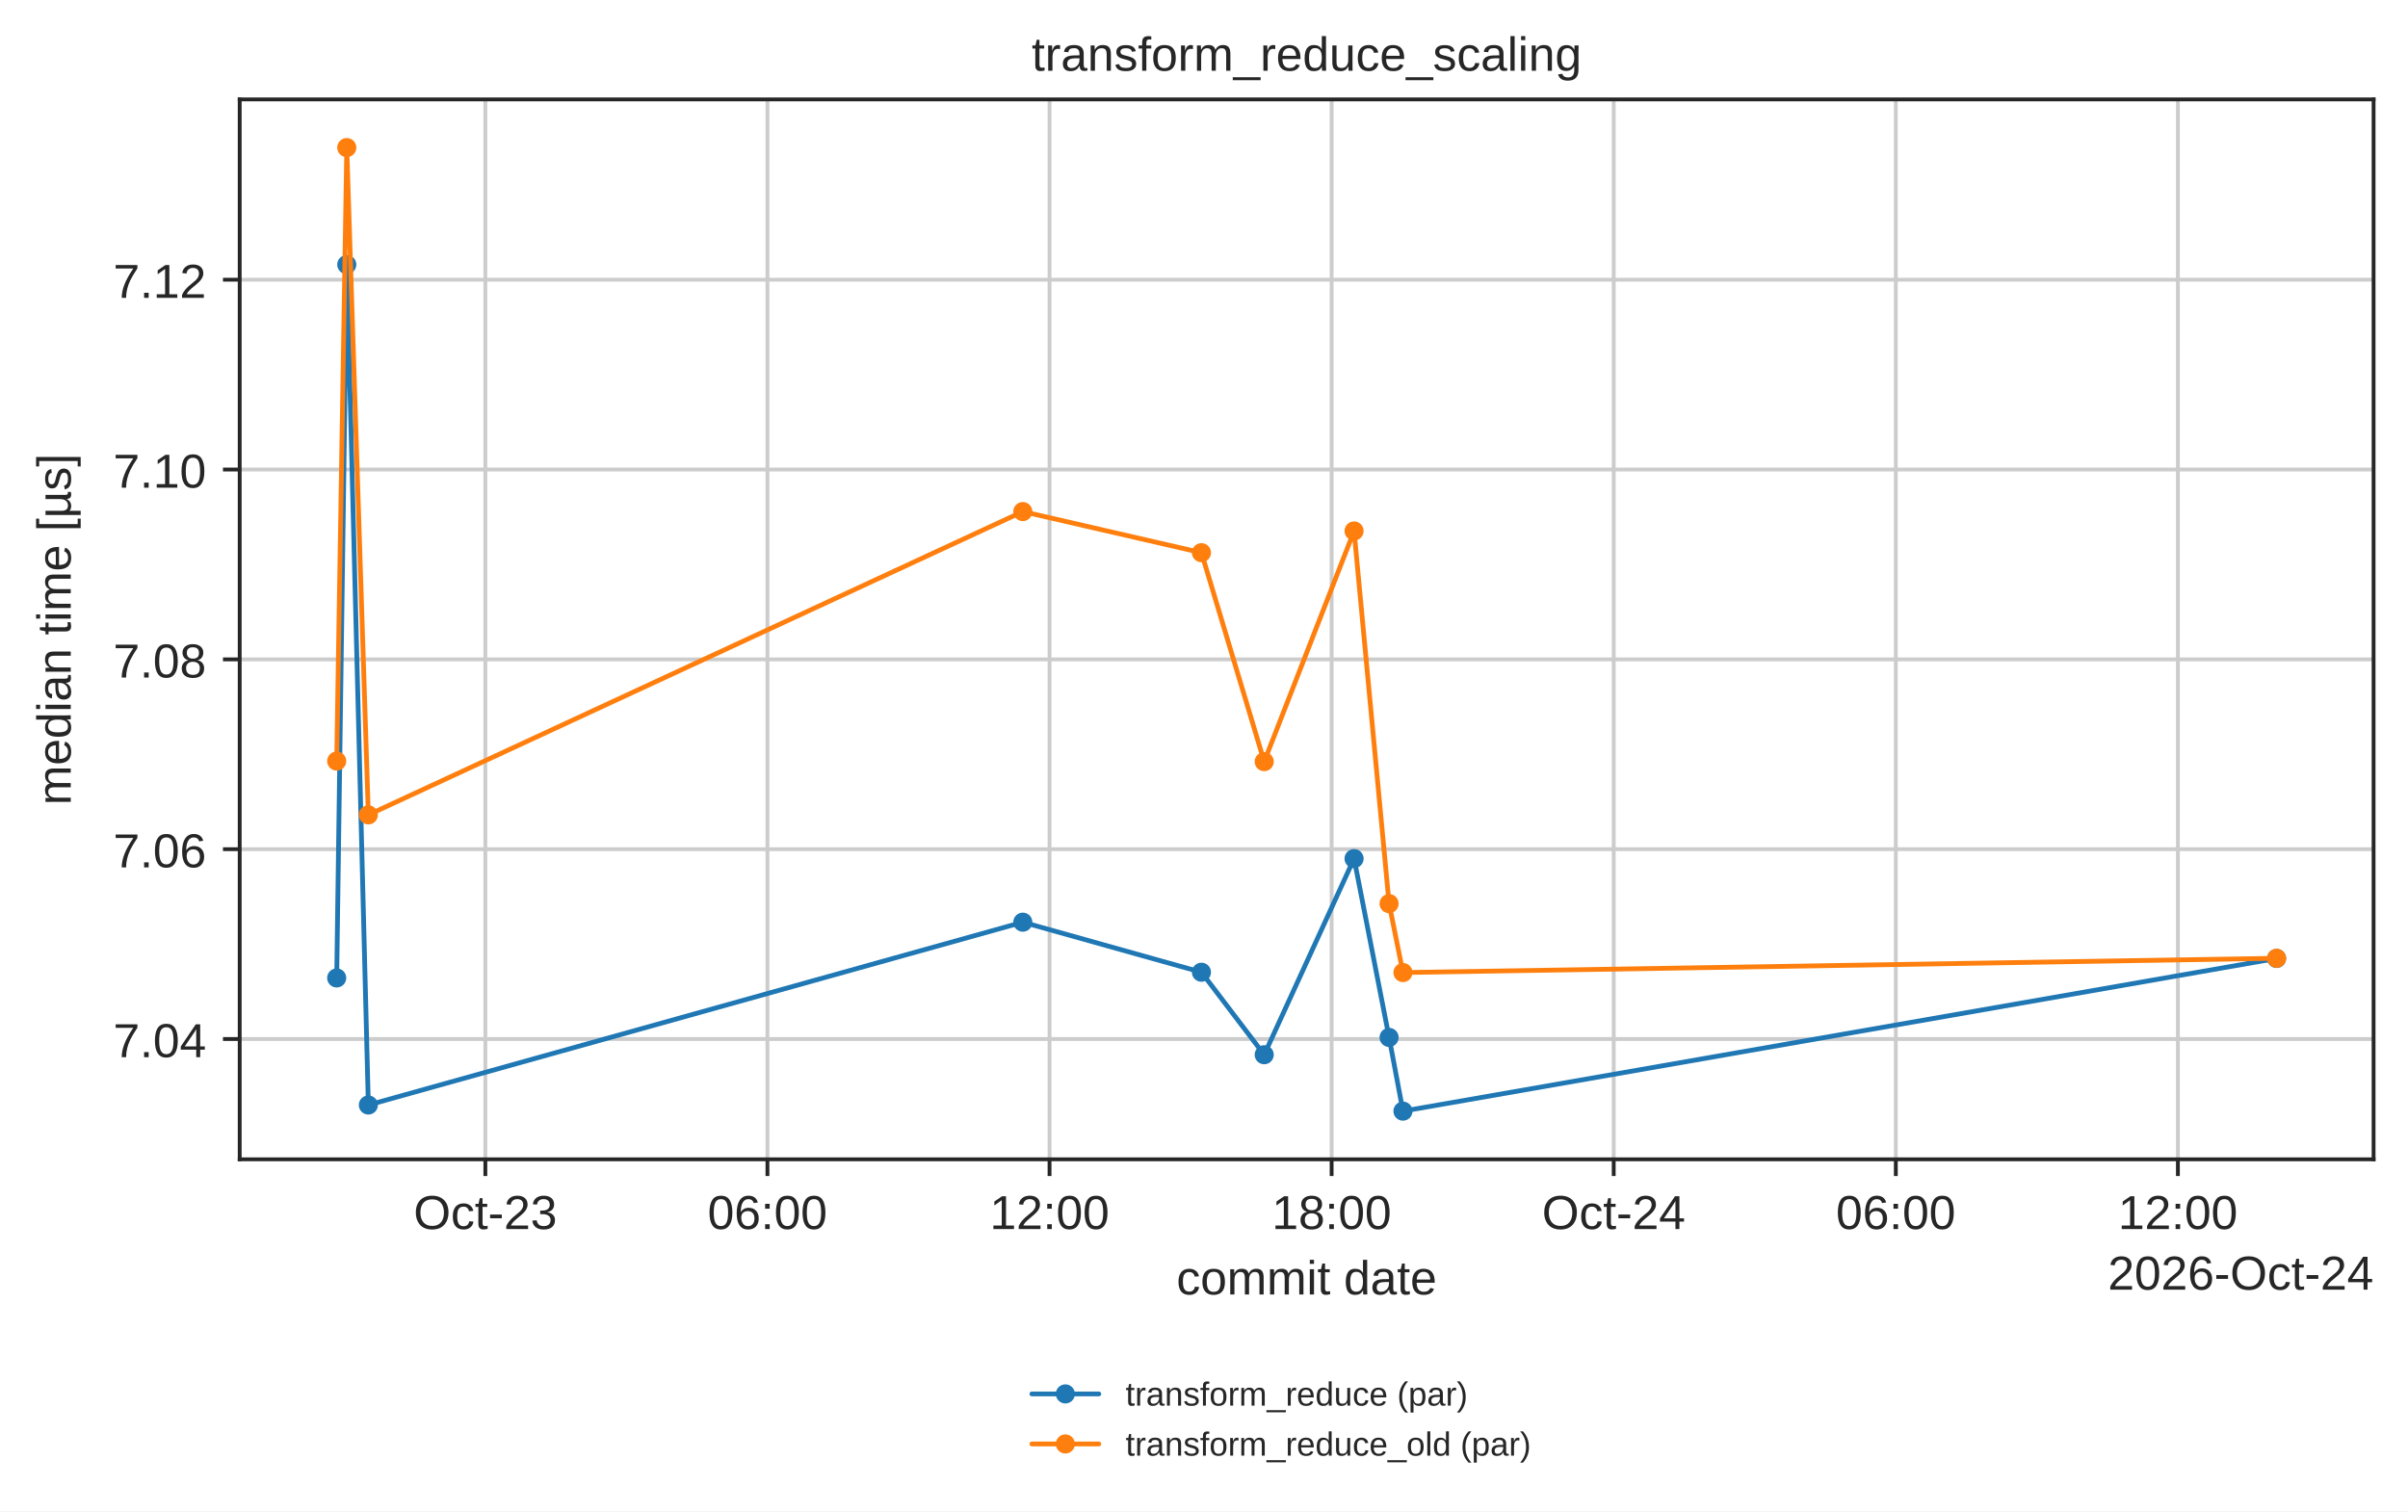
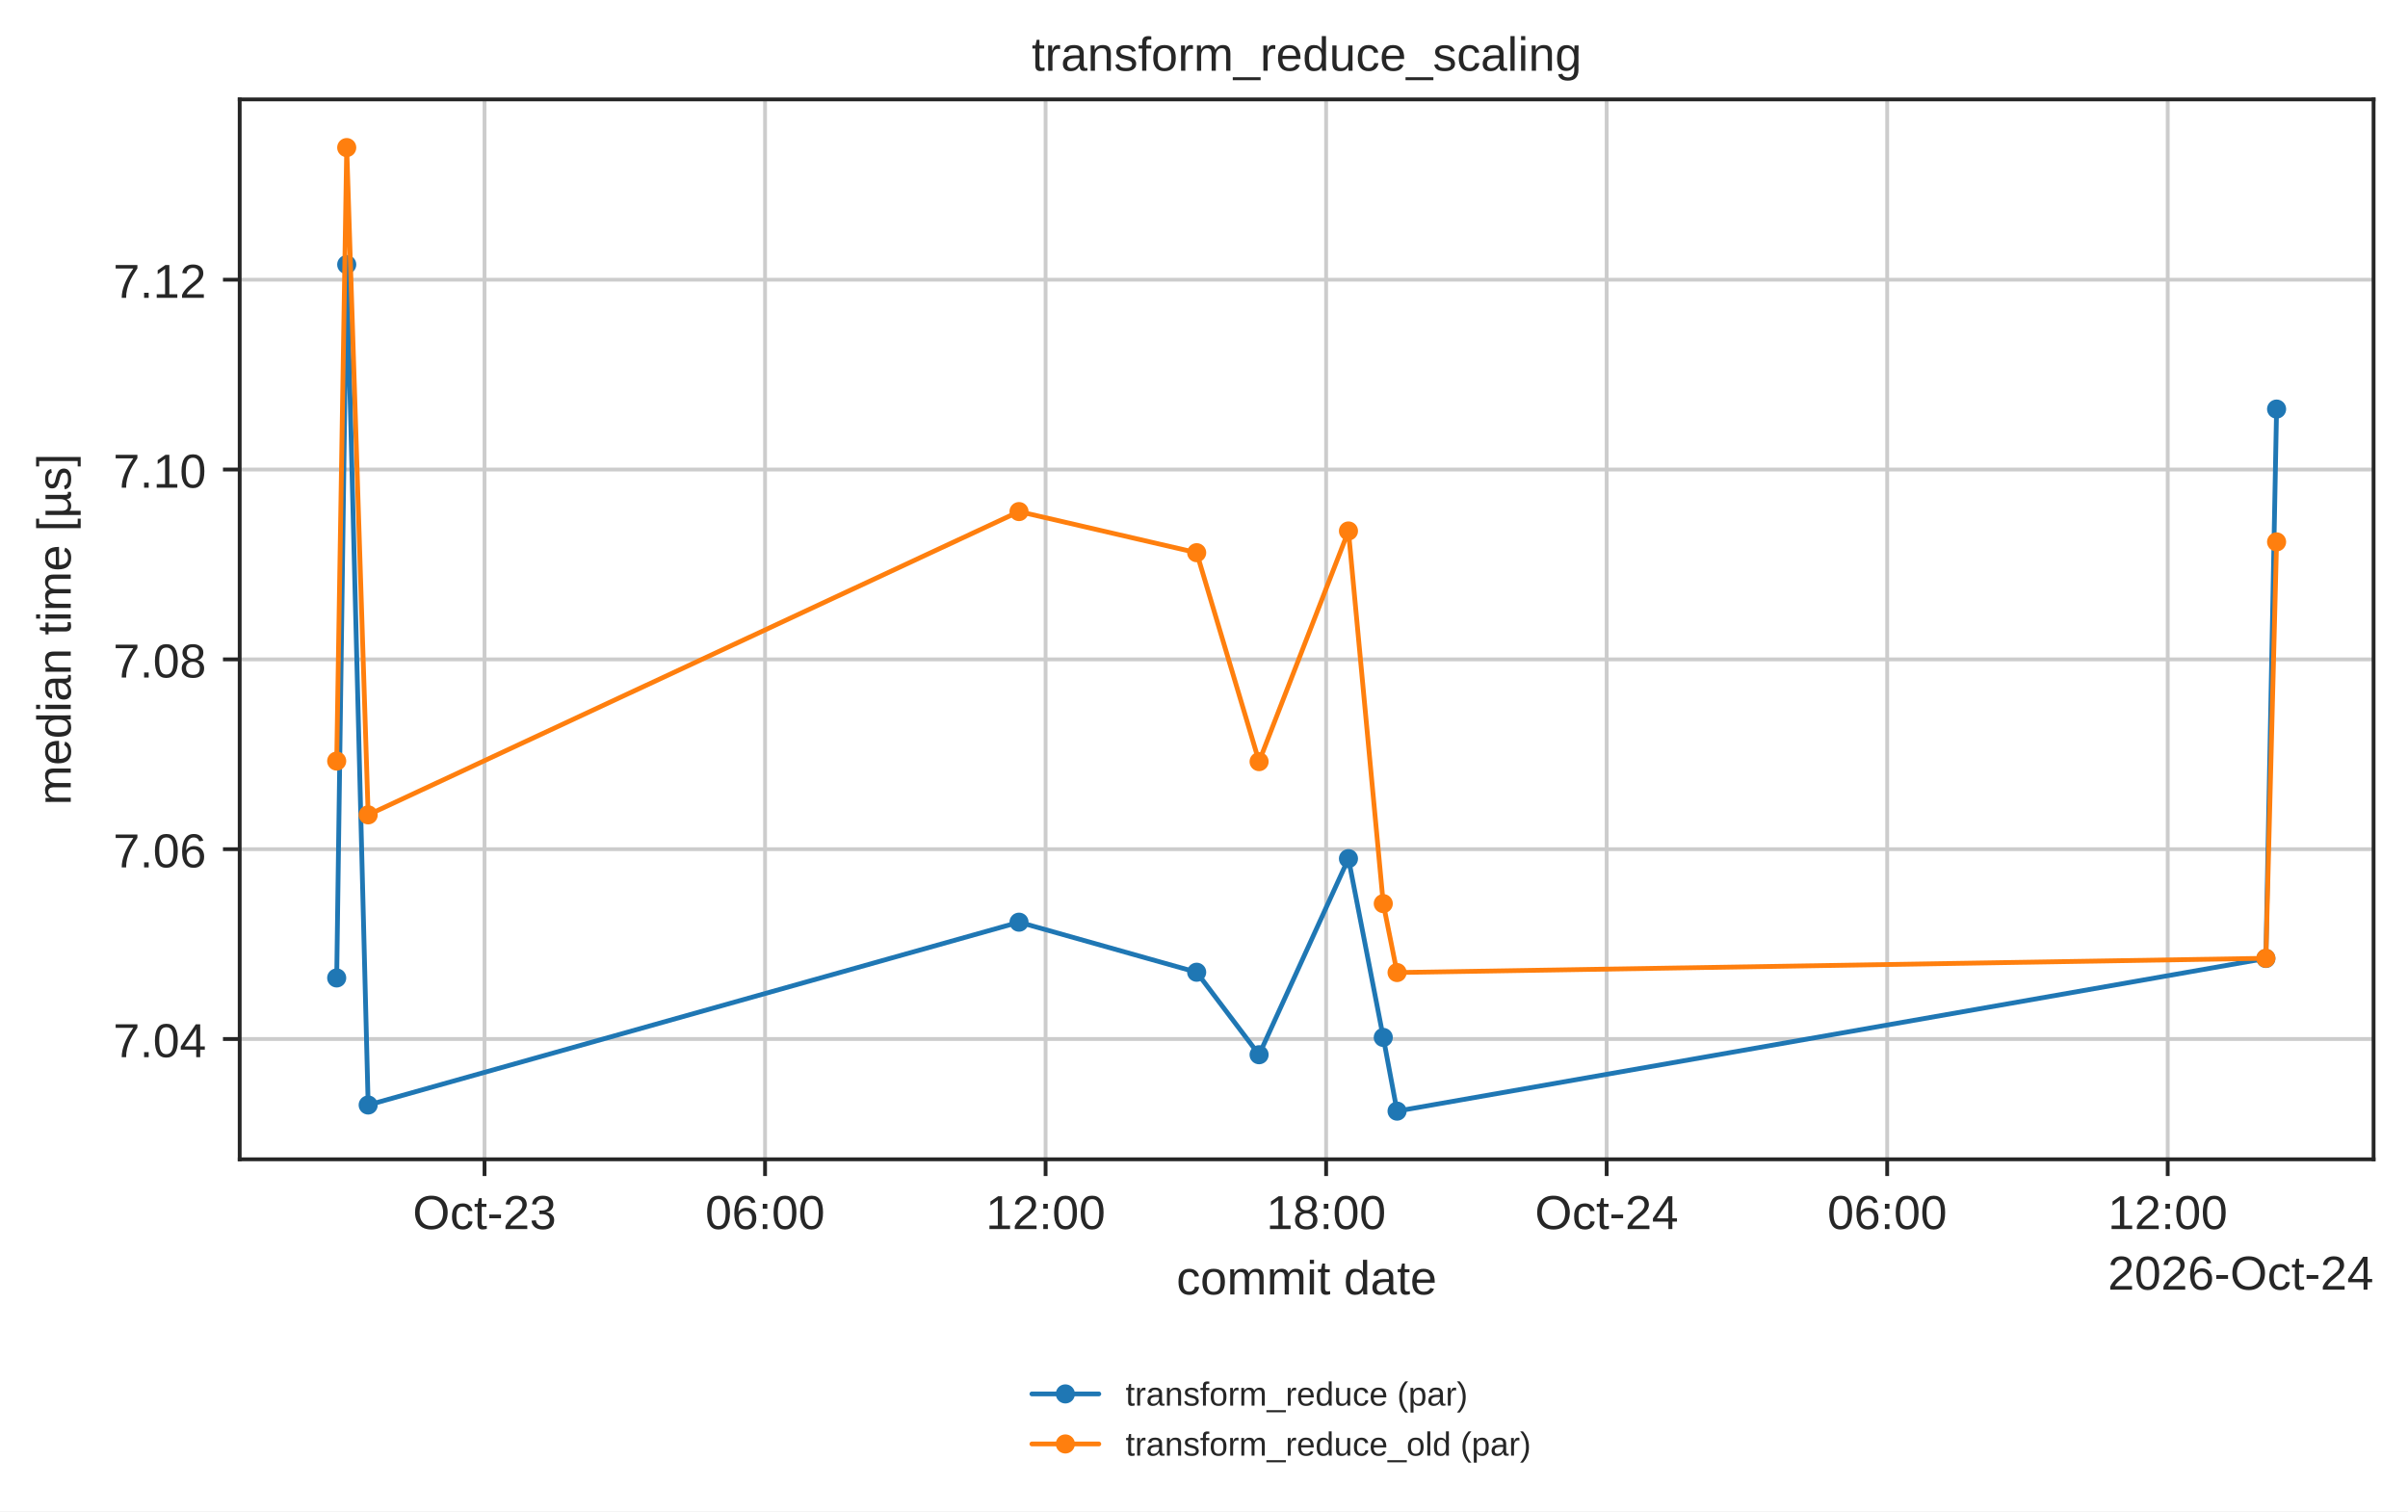
<svg xmlns="http://www.w3.org/2000/svg" xmlns:xlink="http://www.w3.org/1999/xlink" width="503.744pt" height="316.214pt" viewBox="0 0 503.744 316.214" version="1.1">
  <defs>
    <style type="text/css">*{stroke-linejoin: round; stroke-linecap: butt}</style>
  </defs>
  <g id="figure_1">
    <g id="patch_1">
      <path d="M 0 316.214  L 503.744 316.214  L 503.744 0  L 0 0  z " style="fill: #ffffff" />
    </g>
    <g id="axes_1">
      <g id="patch_2">
        <path d="M 50.144 242.558  L 496.544 242.558  L 496.544 20.798  L 50.144 20.798  z " style="fill: #ffffff" />
      </g>
      <g id="matplotlib.axis_1">
        <g id="xtick_1">
          <g id="line2d_1">
-             <path d="M 101.534 242.558  L 101.534 20.798  " clip-path="url(#p9fd363aa4a)" style="fill: none; stroke: #cccccc; stroke-width: 0.8; stroke-linecap: round" />
+             <path d="M 101.362 242.558  L 101.362 20.798  " clip-path="url(#p9fd363aa4a)" style="fill: none; stroke: #cccccc; stroke-width: 0.8; stroke-linecap: round" />
          </g>
          <g id="line2d_2">
            <defs>
              <path id="mdfc5214045" d="M 0 0  L 0 3.5  " style="stroke: #262626; stroke-width: 0.8" />
            </defs>
            <g>
-               <use xlink:href="#mdfc5214045" x="101.534" y="242.558" style="fill: #262626; stroke: #262626; stroke-width: 0.8" />
+               <use xlink:href="#mdfc5214045" x="101.362" y="242.558" style="fill: #262626; stroke: #262626; stroke-width: 0.8" />
            </g>
          </g>
          <g id="text_1">
-             <text style="fill: #262626; font: 10px 'Arial', 'DejaVu Sans', 'Liberation Sans', 'Bitstream Vera Sans', sans-serif; text-anchor: middle" x="101.534" y="257.157" transform="rotate(-0 101.5335 257.1569)">Oct-23</text>
+             <text style="fill: #262626; font: 10px 'Arial', 'DejaVu Sans', 'Liberation Sans', 'Bitstream Vera Sans', sans-serif; text-anchor: middle" x="101.362" y="257.157" transform="rotate(-0 101.3618 257.1569)">Oct-23</text>
          </g>
        </g>
        <g id="xtick_2">
          <g id="line2d_3">
-             <path d="M 160.546 242.558  L 160.546 20.798  " clip-path="url(#p9fd363aa4a)" style="fill: none; stroke: #cccccc; stroke-width: 0.8; stroke-linecap: round" />
+             <path d="M 160.048 242.558  L 160.048 20.798  " clip-path="url(#p9fd363aa4a)" style="fill: none; stroke: #cccccc; stroke-width: 0.8; stroke-linecap: round" />
          </g>
          <g id="line2d_4">
            <g>
-               <use xlink:href="#mdfc5214045" x="160.546" y="242.558" style="fill: #262626; stroke: #262626; stroke-width: 0.8" />
+               <use xlink:href="#mdfc5214045" x="160.048" y="242.558" style="fill: #262626; stroke: #262626; stroke-width: 0.8" />
            </g>
          </g>
          <g id="text_2">
-             <text style="fill: #262626; font: 10px 'Arial', 'DejaVu Sans', 'Liberation Sans', 'Bitstream Vera Sans', sans-serif; text-anchor: middle" x="160.546" y="257.157" transform="rotate(-0 160.5457 257.1569)">06:00</text>
+             <text style="fill: #262626; font: 10px 'Arial', 'DejaVu Sans', 'Liberation Sans', 'Bitstream Vera Sans', sans-serif; text-anchor: middle" x="160.048" y="257.157" transform="rotate(-0 160.048 257.1569)">06:00</text>
          </g>
        </g>
        <g id="xtick_3">
          <g id="line2d_5">
-             <path d="M 219.558 242.558  L 219.558 20.798  " clip-path="url(#p9fd363aa4a)" style="fill: none; stroke: #cccccc; stroke-width: 0.8; stroke-linecap: round" />
+             <path d="M 218.734 242.558  L 218.734 20.798  " clip-path="url(#p9fd363aa4a)" style="fill: none; stroke: #cccccc; stroke-width: 0.8; stroke-linecap: round" />
          </g>
          <g id="line2d_6">
            <g>
-               <use xlink:href="#mdfc5214045" x="219.558" y="242.558" style="fill: #262626; stroke: #262626; stroke-width: 0.8" />
+               <use xlink:href="#mdfc5214045" x="218.734" y="242.558" style="fill: #262626; stroke: #262626; stroke-width: 0.8" />
            </g>
          </g>
          <g id="text_3">
-             <text style="fill: #262626; font: 10px 'Arial', 'DejaVu Sans', 'Liberation Sans', 'Bitstream Vera Sans', sans-serif; text-anchor: middle" x="219.558" y="257.157" transform="rotate(-0 219.558 257.1569)">12:00</text>
+             <text style="fill: #262626; font: 10px 'Arial', 'DejaVu Sans', 'Liberation Sans', 'Bitstream Vera Sans', sans-serif; text-anchor: middle" x="218.734" y="257.157" transform="rotate(-0 218.7343 257.1569)">12:00</text>
          </g>
        </g>
        <g id="xtick_4">
          <g id="line2d_7">
-             <path d="M 278.57 242.558  L 278.57 20.798  " clip-path="url(#p9fd363aa4a)" style="fill: none; stroke: #cccccc; stroke-width: 0.8; stroke-linecap: round" />
+             <path d="M 277.421 242.558  L 277.421 20.798  " clip-path="url(#p9fd363aa4a)" style="fill: none; stroke: #cccccc; stroke-width: 0.8; stroke-linecap: round" />
          </g>
          <g id="line2d_8">
            <g>
-               <use xlink:href="#mdfc5214045" x="278.57" y="242.558" style="fill: #262626; stroke: #262626; stroke-width: 0.8" />
+               <use xlink:href="#mdfc5214045" x="277.421" y="242.558" style="fill: #262626; stroke: #262626; stroke-width: 0.8" />
            </g>
          </g>
          <g id="text_4">
-             <text style="fill: #262626; font: 10px 'Arial', 'DejaVu Sans', 'Liberation Sans', 'Bitstream Vera Sans', sans-serif; text-anchor: middle" x="278.57" y="257.157" transform="rotate(-0 278.5702 257.1569)">18:00</text>
+             <text style="fill: #262626; font: 10px 'Arial', 'DejaVu Sans', 'Liberation Sans', 'Bitstream Vera Sans', sans-serif; text-anchor: middle" x="277.421" y="257.157" transform="rotate(-0 277.4205 257.1569)">18:00</text>
          </g>
        </g>
        <g id="xtick_5">
          <g id="line2d_9">
-             <path d="M 337.582 242.558  L 337.582 20.798  " clip-path="url(#p9fd363aa4a)" style="fill: none; stroke: #cccccc; stroke-width: 0.8; stroke-linecap: round" />
+             <path d="M 336.107 242.558  L 336.107 20.798  " clip-path="url(#p9fd363aa4a)" style="fill: none; stroke: #cccccc; stroke-width: 0.8; stroke-linecap: round" />
          </g>
          <g id="line2d_10">
            <g>
-               <use xlink:href="#mdfc5214045" x="337.582" y="242.558" style="fill: #262626; stroke: #262626; stroke-width: 0.8" />
+               <use xlink:href="#mdfc5214045" x="336.107" y="242.558" style="fill: #262626; stroke: #262626; stroke-width: 0.8" />
            </g>
          </g>
          <g id="text_5">
-             <text style="fill: #262626; font: 10px 'Arial', 'DejaVu Sans', 'Liberation Sans', 'Bitstream Vera Sans', sans-serif; text-anchor: middle" x="337.582" y="257.157" transform="rotate(-0 337.5824 257.1569)">Oct-24</text>
+             <text style="fill: #262626; font: 10px 'Arial', 'DejaVu Sans', 'Liberation Sans', 'Bitstream Vera Sans', sans-serif; text-anchor: middle" x="336.107" y="257.157" transform="rotate(-0 336.1068 257.1569)">Oct-24</text>
          </g>
        </g>
        <g id="xtick_6">
          <g id="line2d_11">
-             <path d="M 396.595 242.558  L 396.595 20.798  " clip-path="url(#p9fd363aa4a)" style="fill: none; stroke: #cccccc; stroke-width: 0.8; stroke-linecap: round" />
+             <path d="M 394.793 242.558  L 394.793 20.798  " clip-path="url(#p9fd363aa4a)" style="fill: none; stroke: #cccccc; stroke-width: 0.8; stroke-linecap: round" />
          </g>
          <g id="line2d_12">
            <g>
-               <use xlink:href="#mdfc5214045" x="396.595" y="242.558" style="fill: #262626; stroke: #262626; stroke-width: 0.8" />
+               <use xlink:href="#mdfc5214045" x="394.793" y="242.558" style="fill: #262626; stroke: #262626; stroke-width: 0.8" />
            </g>
          </g>
          <g id="text_6">
-             <text style="fill: #262626; font: 10px 'Arial', 'DejaVu Sans', 'Liberation Sans', 'Bitstream Vera Sans', sans-serif; text-anchor: middle" x="396.595" y="257.157" transform="rotate(-0 396.5946 257.1569)">06:00</text>
+             <text style="fill: #262626; font: 10px 'Arial', 'DejaVu Sans', 'Liberation Sans', 'Bitstream Vera Sans', sans-serif; text-anchor: middle" x="394.793" y="257.157" transform="rotate(-0 394.7931 257.1569)">06:00</text>
          </g>
        </g>
        <g id="xtick_7">
          <g id="line2d_13">
-             <path d="M 455.607 242.558  L 455.607 20.798  " clip-path="url(#p9fd363aa4a)" style="fill: none; stroke: #cccccc; stroke-width: 0.8; stroke-linecap: round" />
+             <path d="M 453.479 242.558  L 453.479 20.798  " clip-path="url(#p9fd363aa4a)" style="fill: none; stroke: #cccccc; stroke-width: 0.8; stroke-linecap: round" />
          </g>
          <g id="line2d_14">
            <g>
-               <use xlink:href="#mdfc5214045" x="455.607" y="242.558" style="fill: #262626; stroke: #262626; stroke-width: 0.8" />
+               <use xlink:href="#mdfc5214045" x="453.479" y="242.558" style="fill: #262626; stroke: #262626; stroke-width: 0.8" />
            </g>
          </g>
          <g id="text_7">
-             <text style="fill: #262626; font: 10px 'Arial', 'DejaVu Sans', 'Liberation Sans', 'Bitstream Vera Sans', sans-serif; text-anchor: middle" x="455.607" y="257.157" transform="rotate(-0 455.6068 257.1569)">12:00</text>
+             <text style="fill: #262626; font: 10px 'Arial', 'DejaVu Sans', 'Liberation Sans', 'Bitstream Vera Sans', sans-serif; text-anchor: middle" x="453.479" y="257.157" transform="rotate(-0 453.4793 257.1569)">12:00</text>
          </g>
        </g>
        <g id="text_8">
          <text style="fill: #262626; font: 10px 'Arial', 'DejaVu Sans', 'Liberation Sans', 'Bitstream Vera Sans', sans-serif; text-anchor: middle" x="273.344" y="270.835" transform="rotate(-0 273.3438 270.835)">commit date</text>
        </g>
        <g id="text_9">
          <text style="fill: #262626; font: 10px 'Arial', 'DejaVu Sans', 'Liberation Sans', 'Bitstream Vera Sans', sans-serif; text-anchor: end" x="496.544" y="269.835" transform="rotate(-0 496.5437 269.835)">2026-Oct-24</text>
        </g>
      </g>
      <g id="matplotlib.axis_2">
        <g id="ytick_1">
          <g id="line2d_15">
            <path d="M 50.144 217.391  L 496.544 217.391  " clip-path="url(#p9fd363aa4a)" style="fill: none; stroke: #cccccc; stroke-width: 0.8; stroke-linecap: round" />
          </g>
          <g id="line2d_16">
            <defs>
              <path id="m414165cd4d" d="M 0 0  L -3.5 0  " style="stroke: #262626; stroke-width: 0.8" />
            </defs>
            <g>
              <use xlink:href="#m414165cd4d" x="50.144" y="217.391" style="fill: #262626; stroke: #262626; stroke-width: 0.8" />
            </g>
          </g>
          <g id="text_10">
            <text style="fill: #262626; font: 10px 'Arial', 'DejaVu Sans', 'Liberation Sans', 'Bitstream Vera Sans', sans-serif; text-anchor: end" x="43.144" y="221.19" transform="rotate(-0 43.14375 221.1898)">7.04</text>
          </g>
        </g>
        <g id="ytick_2">
          <g id="line2d_17">
            <path d="M 50.144 177.674  L 496.544 177.674  " clip-path="url(#p9fd363aa4a)" style="fill: none; stroke: #cccccc; stroke-width: 0.8; stroke-linecap: round" />
          </g>
          <g id="line2d_18">
            <g>
              <use xlink:href="#m414165cd4d" x="50.144" y="177.674" style="fill: #262626; stroke: #262626; stroke-width: 0.8" />
            </g>
          </g>
          <g id="text_11">
            <text style="fill: #262626; font: 10px 'Arial', 'DejaVu Sans', 'Liberation Sans', 'Bitstream Vera Sans', sans-serif; text-anchor: end" x="43.144" y="181.473" transform="rotate(-0 43.14375 181.4729)">7.06</text>
          </g>
        </g>
        <g id="ytick_3">
          <g id="line2d_19">
            <path d="M 50.144 137.957  L 496.544 137.957  " clip-path="url(#p9fd363aa4a)" style="fill: none; stroke: #cccccc; stroke-width: 0.8; stroke-linecap: round" />
          </g>
          <g id="line2d_20">
            <g>
              <use xlink:href="#m414165cd4d" x="50.144" y="137.957" style="fill: #262626; stroke: #262626; stroke-width: 0.8" />
            </g>
          </g>
          <g id="text_12">
            <text style="fill: #262626; font: 10px 'Arial', 'DejaVu Sans', 'Liberation Sans', 'Bitstream Vera Sans', sans-serif; text-anchor: end" x="43.144" y="141.756" transform="rotate(-0 43.14375 141.756)">7.08</text>
          </g>
        </g>
        <g id="ytick_4">
          <g id="line2d_21">
            <path d="M 50.144 98.24  L 496.544 98.24  " clip-path="url(#p9fd363aa4a)" style="fill: none; stroke: #cccccc; stroke-width: 0.8; stroke-linecap: round" />
          </g>
          <g id="line2d_22">
            <g>
              <use xlink:href="#m414165cd4d" x="50.144" y="98.24" style="fill: #262626; stroke: #262626; stroke-width: 0.8" />
            </g>
          </g>
          <g id="text_13">
            <text style="fill: #262626; font: 10px 'Arial', 'DejaVu Sans', 'Liberation Sans', 'Bitstream Vera Sans', sans-serif; text-anchor: end" x="43.144" y="102.039" transform="rotate(-0 43.14375 102.0391)">7.10</text>
          </g>
        </g>
        <g id="ytick_5">
          <g id="line2d_23">
            <path d="M 50.144 58.523  L 496.544 58.523  " clip-path="url(#p9fd363aa4a)" style="fill: none; stroke: #cccccc; stroke-width: 0.8; stroke-linecap: round" />
          </g>
          <g id="line2d_24">
            <g>
              <use xlink:href="#m414165cd4d" x="50.144" y="58.523" style="fill: #262626; stroke: #262626; stroke-width: 0.8" />
            </g>
          </g>
          <g id="text_14">
            <text style="fill: #262626; font: 10px 'Arial', 'DejaVu Sans', 'Liberation Sans', 'Bitstream Vera Sans', sans-serif; text-anchor: end" x="43.144" y="62.322" transform="rotate(-0 43.14375 62.32225)">7.12</text>
          </g>
        </g>
        <g id="text_15">
          <text style="fill: #262626; font: 10px 'Arial', 'DejaVu Sans', 'Liberation Sans', 'Bitstream Vera Sans', sans-serif; text-anchor: middle" x="14.798" y="131.678" transform="rotate(-90 14.79844 131.6784)">median time [µs]</text>
        </g>
      </g>
      <g id="line2d_25">
-         <path d="M 70.435 204.612  L 72.544 55.355  L 77.057 231.197  L 213.968 192.946  L 251.337 203.417  L 264.467 220.678  L 283.267 179.647  L 290.591 217.057  L 293.493 232.478  L 476.253 200.535  " clip-path="url(#p9fd363aa4a)" style="fill: none; stroke: #1f77b4; stroke-linecap: round" />
+         <path d="M 70.435 204.612  L 72.532 55.355  L 77.021 231.197  L 213.175 192.946  L 250.338 203.417  L 263.396 220.678  L 282.091 179.647  L 289.375 217.057  L 292.261 232.478  L 474.011 200.535  L 476.253 85.59  " clip-path="url(#p9fd363aa4a)" style="fill: none; stroke: #1f77b4; stroke-linecap: round" />
        <defs>
          <path id="m20e5526daa" d="M 0 1.5  C 0.398 1.5 0.779 1.342 1.061 1.061  C 1.342 0.779 1.5 0.398 1.5 0  C 1.5 -0.398 1.342 -0.779 1.061 -1.061  C 0.779 -1.342 0.398 -1.5 0 -1.5  C -0.398 -1.5 -0.779 -1.342 -1.061 -1.061  C -1.342 -0.779 -1.5 -0.398 -1.5 0  C -1.5 0.398 -1.342 0.779 -1.061 1.061  C -0.779 1.342 -0.398 1.5 0 1.5  z " style="stroke: #1f77b4" />
        </defs>
        <g clip-path="url(#p9fd363aa4a)">
          <use xlink:href="#m20e5526daa" x="70.435" y="204.612" style="fill: #1f77b4; stroke: #1f77b4" />
-           <use xlink:href="#m20e5526daa" x="72.544" y="55.355" style="fill: #1f77b4; stroke: #1f77b4" />
-           <use xlink:href="#m20e5526daa" x="77.057" y="231.197" style="fill: #1f77b4; stroke: #1f77b4" />
-           <use xlink:href="#m20e5526daa" x="213.968" y="192.946" style="fill: #1f77b4; stroke: #1f77b4" />
-           <use xlink:href="#m20e5526daa" x="251.337" y="203.417" style="fill: #1f77b4; stroke: #1f77b4" />
-           <use xlink:href="#m20e5526daa" x="264.467" y="220.678" style="fill: #1f77b4; stroke: #1f77b4" />
-           <use xlink:href="#m20e5526daa" x="283.267" y="179.647" style="fill: #1f77b4; stroke: #1f77b4" />
-           <use xlink:href="#m20e5526daa" x="290.591" y="217.057" style="fill: #1f77b4; stroke: #1f77b4" />
-           <use xlink:href="#m20e5526daa" x="293.493" y="232.478" style="fill: #1f77b4; stroke: #1f77b4" />
-           <use xlink:href="#m20e5526daa" x="476.253" y="200.535" style="fill: #1f77b4; stroke: #1f77b4" />
+           <use xlink:href="#m20e5526daa" x="72.532" y="55.355" style="fill: #1f77b4; stroke: #1f77b4" />
+           <use xlink:href="#m20e5526daa" x="77.021" y="231.197" style="fill: #1f77b4; stroke: #1f77b4" />
+           <use xlink:href="#m20e5526daa" x="213.175" y="192.946" style="fill: #1f77b4; stroke: #1f77b4" />
+           <use xlink:href="#m20e5526daa" x="250.338" y="203.417" style="fill: #1f77b4; stroke: #1f77b4" />
+           <use xlink:href="#m20e5526daa" x="263.396" y="220.678" style="fill: #1f77b4; stroke: #1f77b4" />
+           <use xlink:href="#m20e5526daa" x="282.091" y="179.647" style="fill: #1f77b4; stroke: #1f77b4" />
+           <use xlink:href="#m20e5526daa" x="289.375" y="217.057" style="fill: #1f77b4; stroke: #1f77b4" />
+           <use xlink:href="#m20e5526daa" x="292.261" y="232.478" style="fill: #1f77b4; stroke: #1f77b4" />
+           <use xlink:href="#m20e5526daa" x="474.011" y="200.535" style="fill: #1f77b4; stroke: #1f77b4" />
+           <use xlink:href="#m20e5526daa" x="476.253" y="85.59" style="fill: #1f77b4; stroke: #1f77b4" />
        </g>
      </g>
      <g id="line2d_26">
-         <path d="M 70.435 159.235  L 72.544 30.878  L 77.057 170.49  L 213.968 107.035  L 251.337 115.638  L 264.467 159.354  L 283.267 111.095  L 290.591 189.063  L 293.493 203.483  L 476.253 200.498  " clip-path="url(#p9fd363aa4a)" style="fill: none; stroke: #ff7f0e; stroke-linecap: round" />
+         <path d="M 70.435 159.235  L 72.532 30.878  L 77.021 170.49  L 213.175 107.035  L 250.338 115.638  L 263.396 159.354  L 282.091 111.095  L 289.375 189.063  L 292.261 203.483  L 474.011 200.498  L 476.253 113.381  " clip-path="url(#p9fd363aa4a)" style="fill: none; stroke: #ff7f0e; stroke-linecap: round" />
        <defs>
          <path id="m8123a8acb4" d="M 0 1.5  C 0.398 1.5 0.779 1.342 1.061 1.061  C 1.342 0.779 1.5 0.398 1.5 0  C 1.5 -0.398 1.342 -0.779 1.061 -1.061  C 0.779 -1.342 0.398 -1.5 0 -1.5  C -0.398 -1.5 -0.779 -1.342 -1.061 -1.061  C -1.342 -0.779 -1.5 -0.398 -1.5 0  C -1.5 0.398 -1.342 0.779 -1.061 1.061  C -0.779 1.342 -0.398 1.5 0 1.5  z " style="stroke: #ff7f0e" />
        </defs>
        <g clip-path="url(#p9fd363aa4a)">
          <use xlink:href="#m8123a8acb4" x="70.435" y="159.235" style="fill: #ff7f0e; stroke: #ff7f0e" />
-           <use xlink:href="#m8123a8acb4" x="72.544" y="30.878" style="fill: #ff7f0e; stroke: #ff7f0e" />
-           <use xlink:href="#m8123a8acb4" x="77.057" y="170.49" style="fill: #ff7f0e; stroke: #ff7f0e" />
-           <use xlink:href="#m8123a8acb4" x="213.968" y="107.035" style="fill: #ff7f0e; stroke: #ff7f0e" />
-           <use xlink:href="#m8123a8acb4" x="251.337" y="115.638" style="fill: #ff7f0e; stroke: #ff7f0e" />
-           <use xlink:href="#m8123a8acb4" x="264.467" y="159.354" style="fill: #ff7f0e; stroke: #ff7f0e" />
-           <use xlink:href="#m8123a8acb4" x="283.267" y="111.095" style="fill: #ff7f0e; stroke: #ff7f0e" />
-           <use xlink:href="#m8123a8acb4" x="290.591" y="189.063" style="fill: #ff7f0e; stroke: #ff7f0e" />
-           <use xlink:href="#m8123a8acb4" x="293.493" y="203.483" style="fill: #ff7f0e; stroke: #ff7f0e" />
-           <use xlink:href="#m8123a8acb4" x="476.253" y="200.498" style="fill: #ff7f0e; stroke: #ff7f0e" />
+           <use xlink:href="#m8123a8acb4" x="72.532" y="30.878" style="fill: #ff7f0e; stroke: #ff7f0e" />
+           <use xlink:href="#m8123a8acb4" x="77.021" y="170.49" style="fill: #ff7f0e; stroke: #ff7f0e" />
+           <use xlink:href="#m8123a8acb4" x="213.175" y="107.035" style="fill: #ff7f0e; stroke: #ff7f0e" />
+           <use xlink:href="#m8123a8acb4" x="250.338" y="115.638" style="fill: #ff7f0e; stroke: #ff7f0e" />
+           <use xlink:href="#m8123a8acb4" x="263.396" y="159.354" style="fill: #ff7f0e; stroke: #ff7f0e" />
+           <use xlink:href="#m8123a8acb4" x="282.091" y="111.095" style="fill: #ff7f0e; stroke: #ff7f0e" />
+           <use xlink:href="#m8123a8acb4" x="289.375" y="189.063" style="fill: #ff7f0e; stroke: #ff7f0e" />
+           <use xlink:href="#m8123a8acb4" x="292.261" y="203.483" style="fill: #ff7f0e; stroke: #ff7f0e" />
+           <use xlink:href="#m8123a8acb4" x="474.011" y="200.498" style="fill: #ff7f0e; stroke: #ff7f0e" />
+           <use xlink:href="#m8123a8acb4" x="476.253" y="113.381" style="fill: #ff7f0e; stroke: #ff7f0e" />
        </g>
      </g>
      <g id="patch_3">
        <path d="M 50.144 242.558  L 50.144 20.798  " style="fill: none; stroke: #262626; stroke-width: 0.8; stroke-linejoin: miter; stroke-linecap: square" />
      </g>
      <g id="patch_4">
        <path d="M 496.544 242.558  L 496.544 20.798  " style="fill: none; stroke: #262626; stroke-width: 0.8; stroke-linejoin: miter; stroke-linecap: square" />
      </g>
      <g id="patch_5">
        <path d="M 50.144 242.558  L 496.544 242.558  " style="fill: none; stroke: #262626; stroke-width: 0.8; stroke-linejoin: miter; stroke-linecap: square" />
      </g>
      <g id="patch_6">
        <path d="M 50.144 20.798  L 496.544 20.798  " style="fill: none; stroke: #262626; stroke-width: 0.8; stroke-linejoin: miter; stroke-linecap: square" />
      </g>
      <g id="text_16">
        <text style="fill: #262626; font: 10px 'Arial', 'DejaVu Sans', 'Liberation Sans', 'Bitstream Vera Sans', sans-serif; text-anchor: middle" x="273.344" y="14.798" transform="rotate(-0 273.3438 14.79844)">transform_reduce_scaling</text>
      </g>
      <g id="legend_1">
        <g id="line2d_27">
          <path d="M 215.869 291.644  L 222.869 291.644  L 229.869 291.644  " style="fill: none; stroke: #1f77b4; stroke-linecap: round" />
          <g>
            <use xlink:href="#m20e5526daa" x="222.869" y="291.644" style="fill: #1f77b4; stroke: #1f77b4" />
          </g>
        </g>
        <g id="text_17">
          <text style="fill: #262626; font: 7px 'Arial', 'DejaVu Sans', 'Liberation Sans', 'Bitstream Vera Sans', sans-serif; text-anchor: start" x="235.469" y="294.094" transform="rotate(-0 235.4694 294.0941)">transform_reduce (par)</text>
        </g>
        <g id="line2d_28">
          <path d="M 215.869 302.114  L 222.869 302.114  L 229.869 302.114  " style="fill: none; stroke: #ff7f0e; stroke-linecap: round" />
          <g>
            <use xlink:href="#m8123a8acb4" x="222.869" y="302.114" style="fill: #ff7f0e; stroke: #ff7f0e" />
          </g>
        </g>
        <g id="text_18">
          <text style="fill: #262626; font: 7px 'Arial', 'DejaVu Sans', 'Liberation Sans', 'Bitstream Vera Sans', sans-serif; text-anchor: start" x="235.469" y="304.564" transform="rotate(-0 235.4694 304.5635)">transform_reduce_old (par)</text>
        </g>
      </g>
    </g>
  </g>
  <defs>
    <clipPath id="p9fd363aa4a">
      <rect x="50.144" y="20.798" width="446.4" height="221.76" />
    </clipPath>
  </defs>
</svg>
